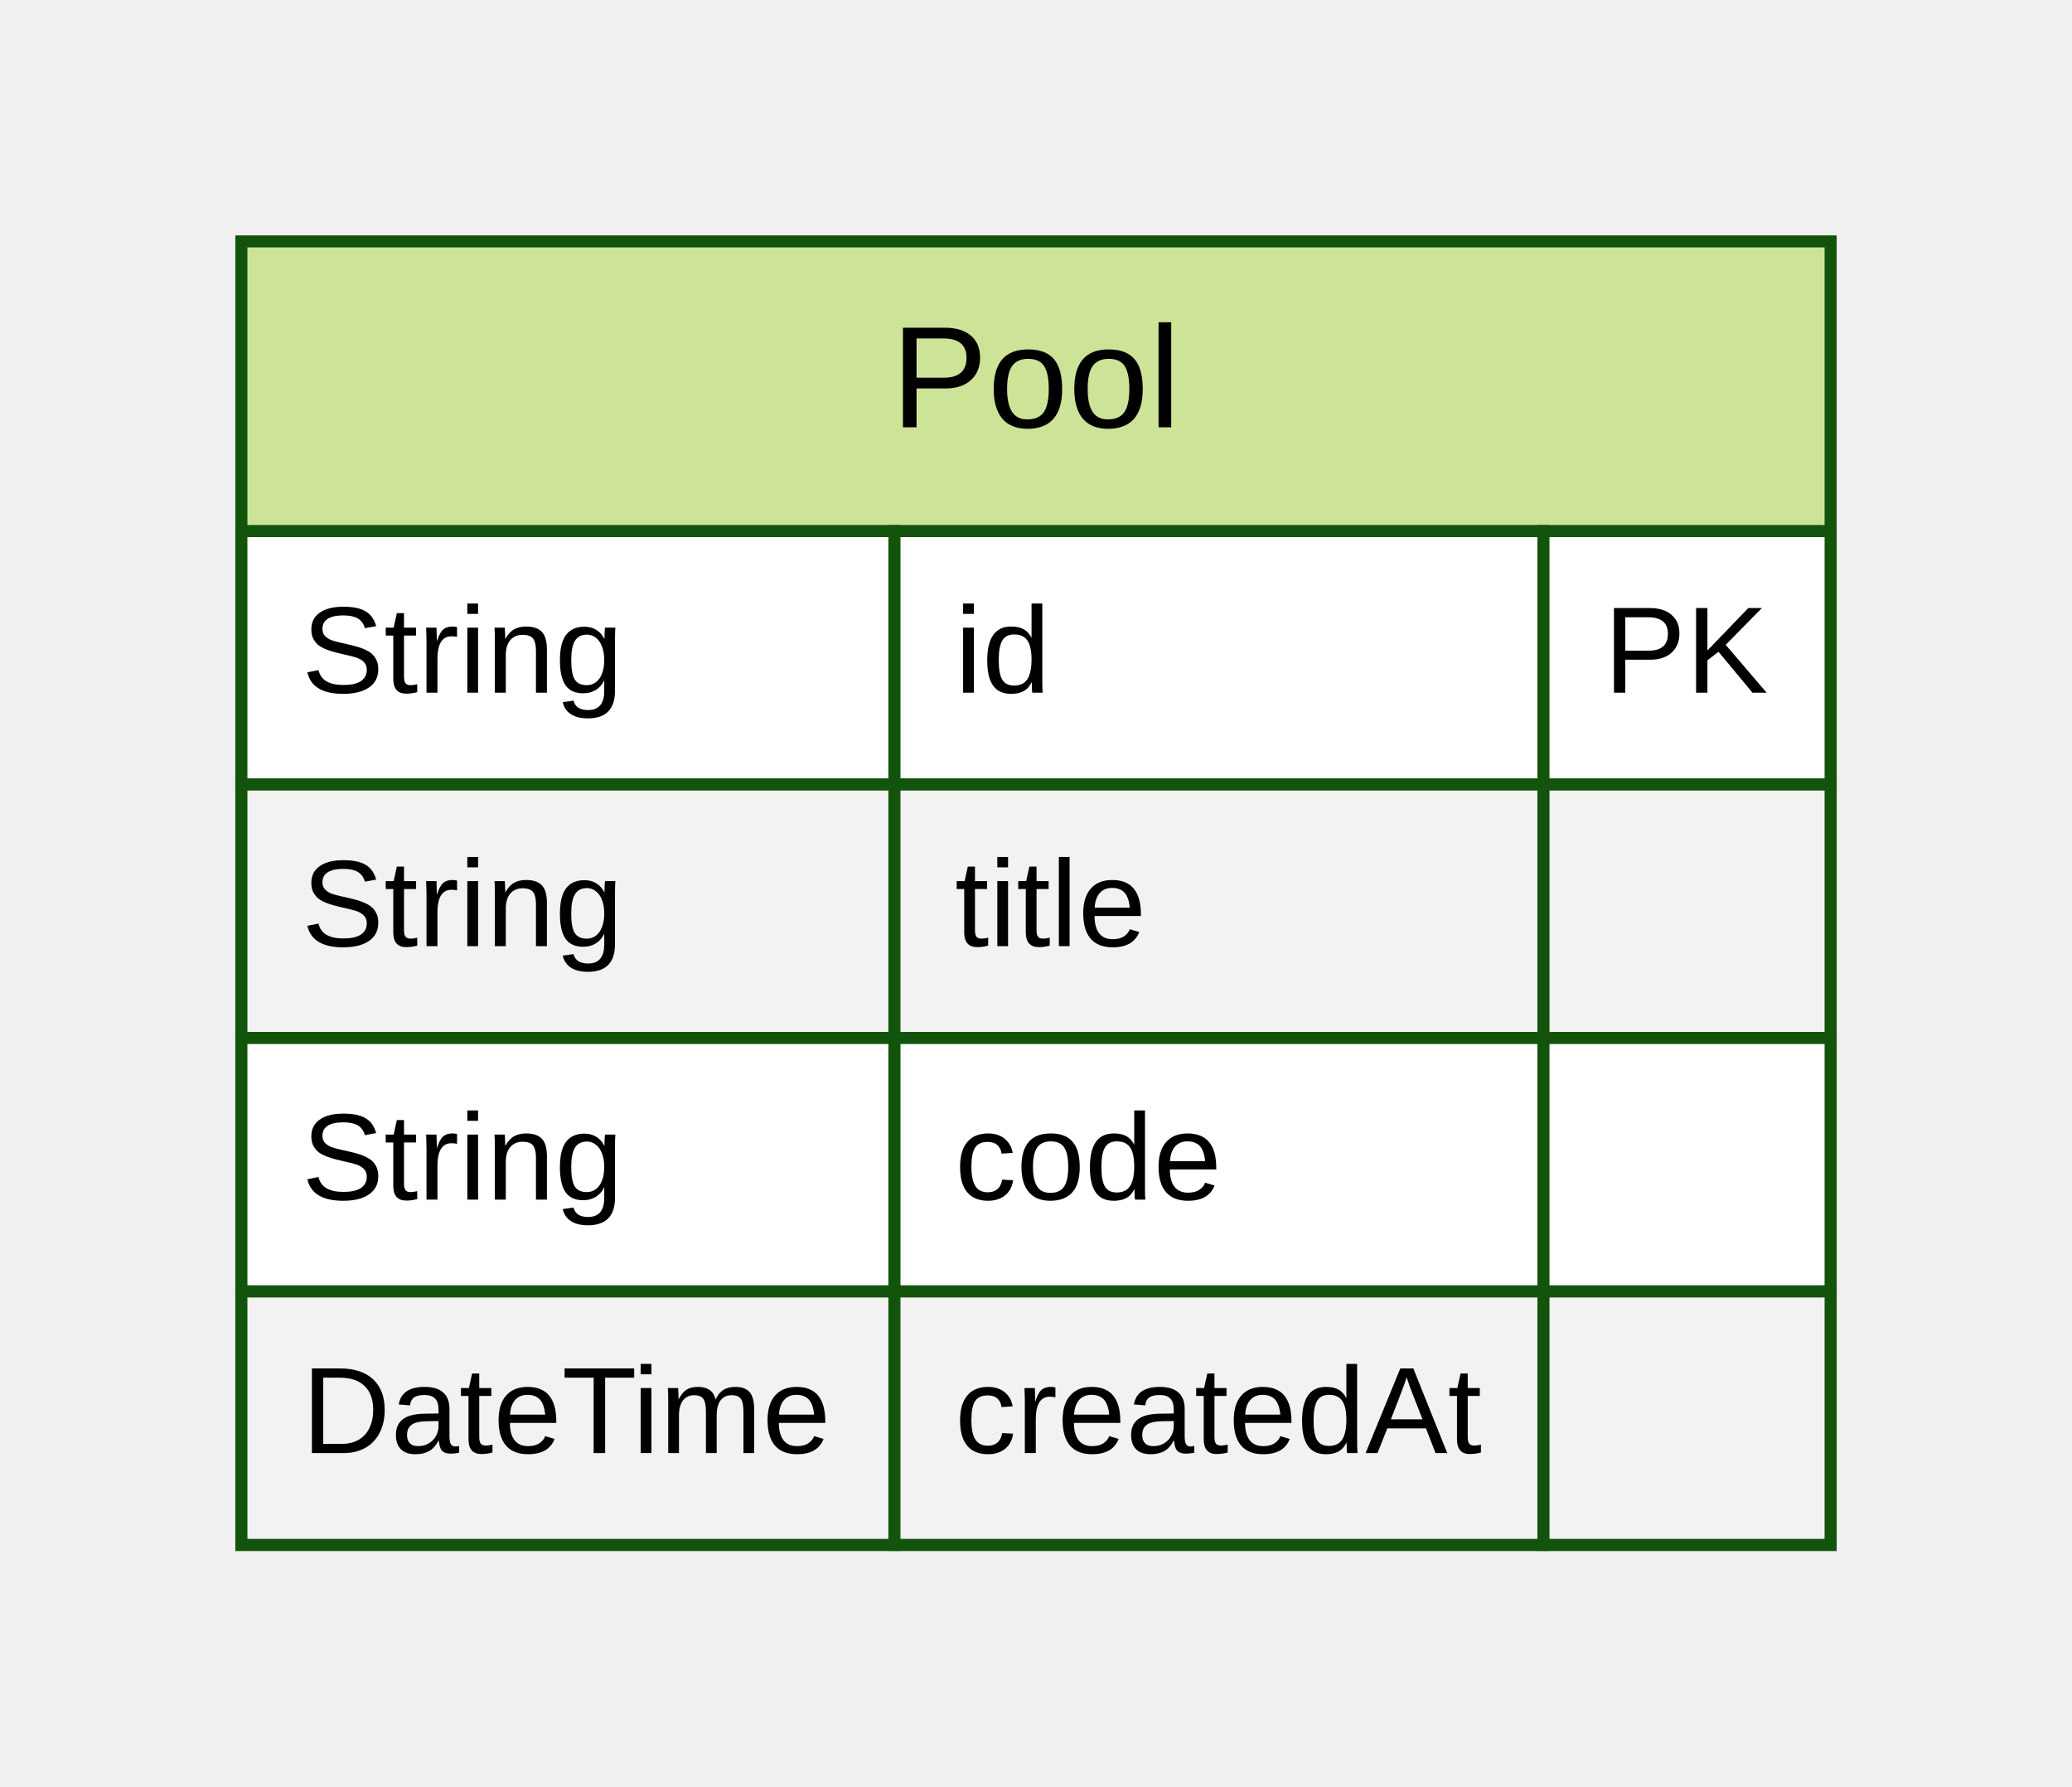
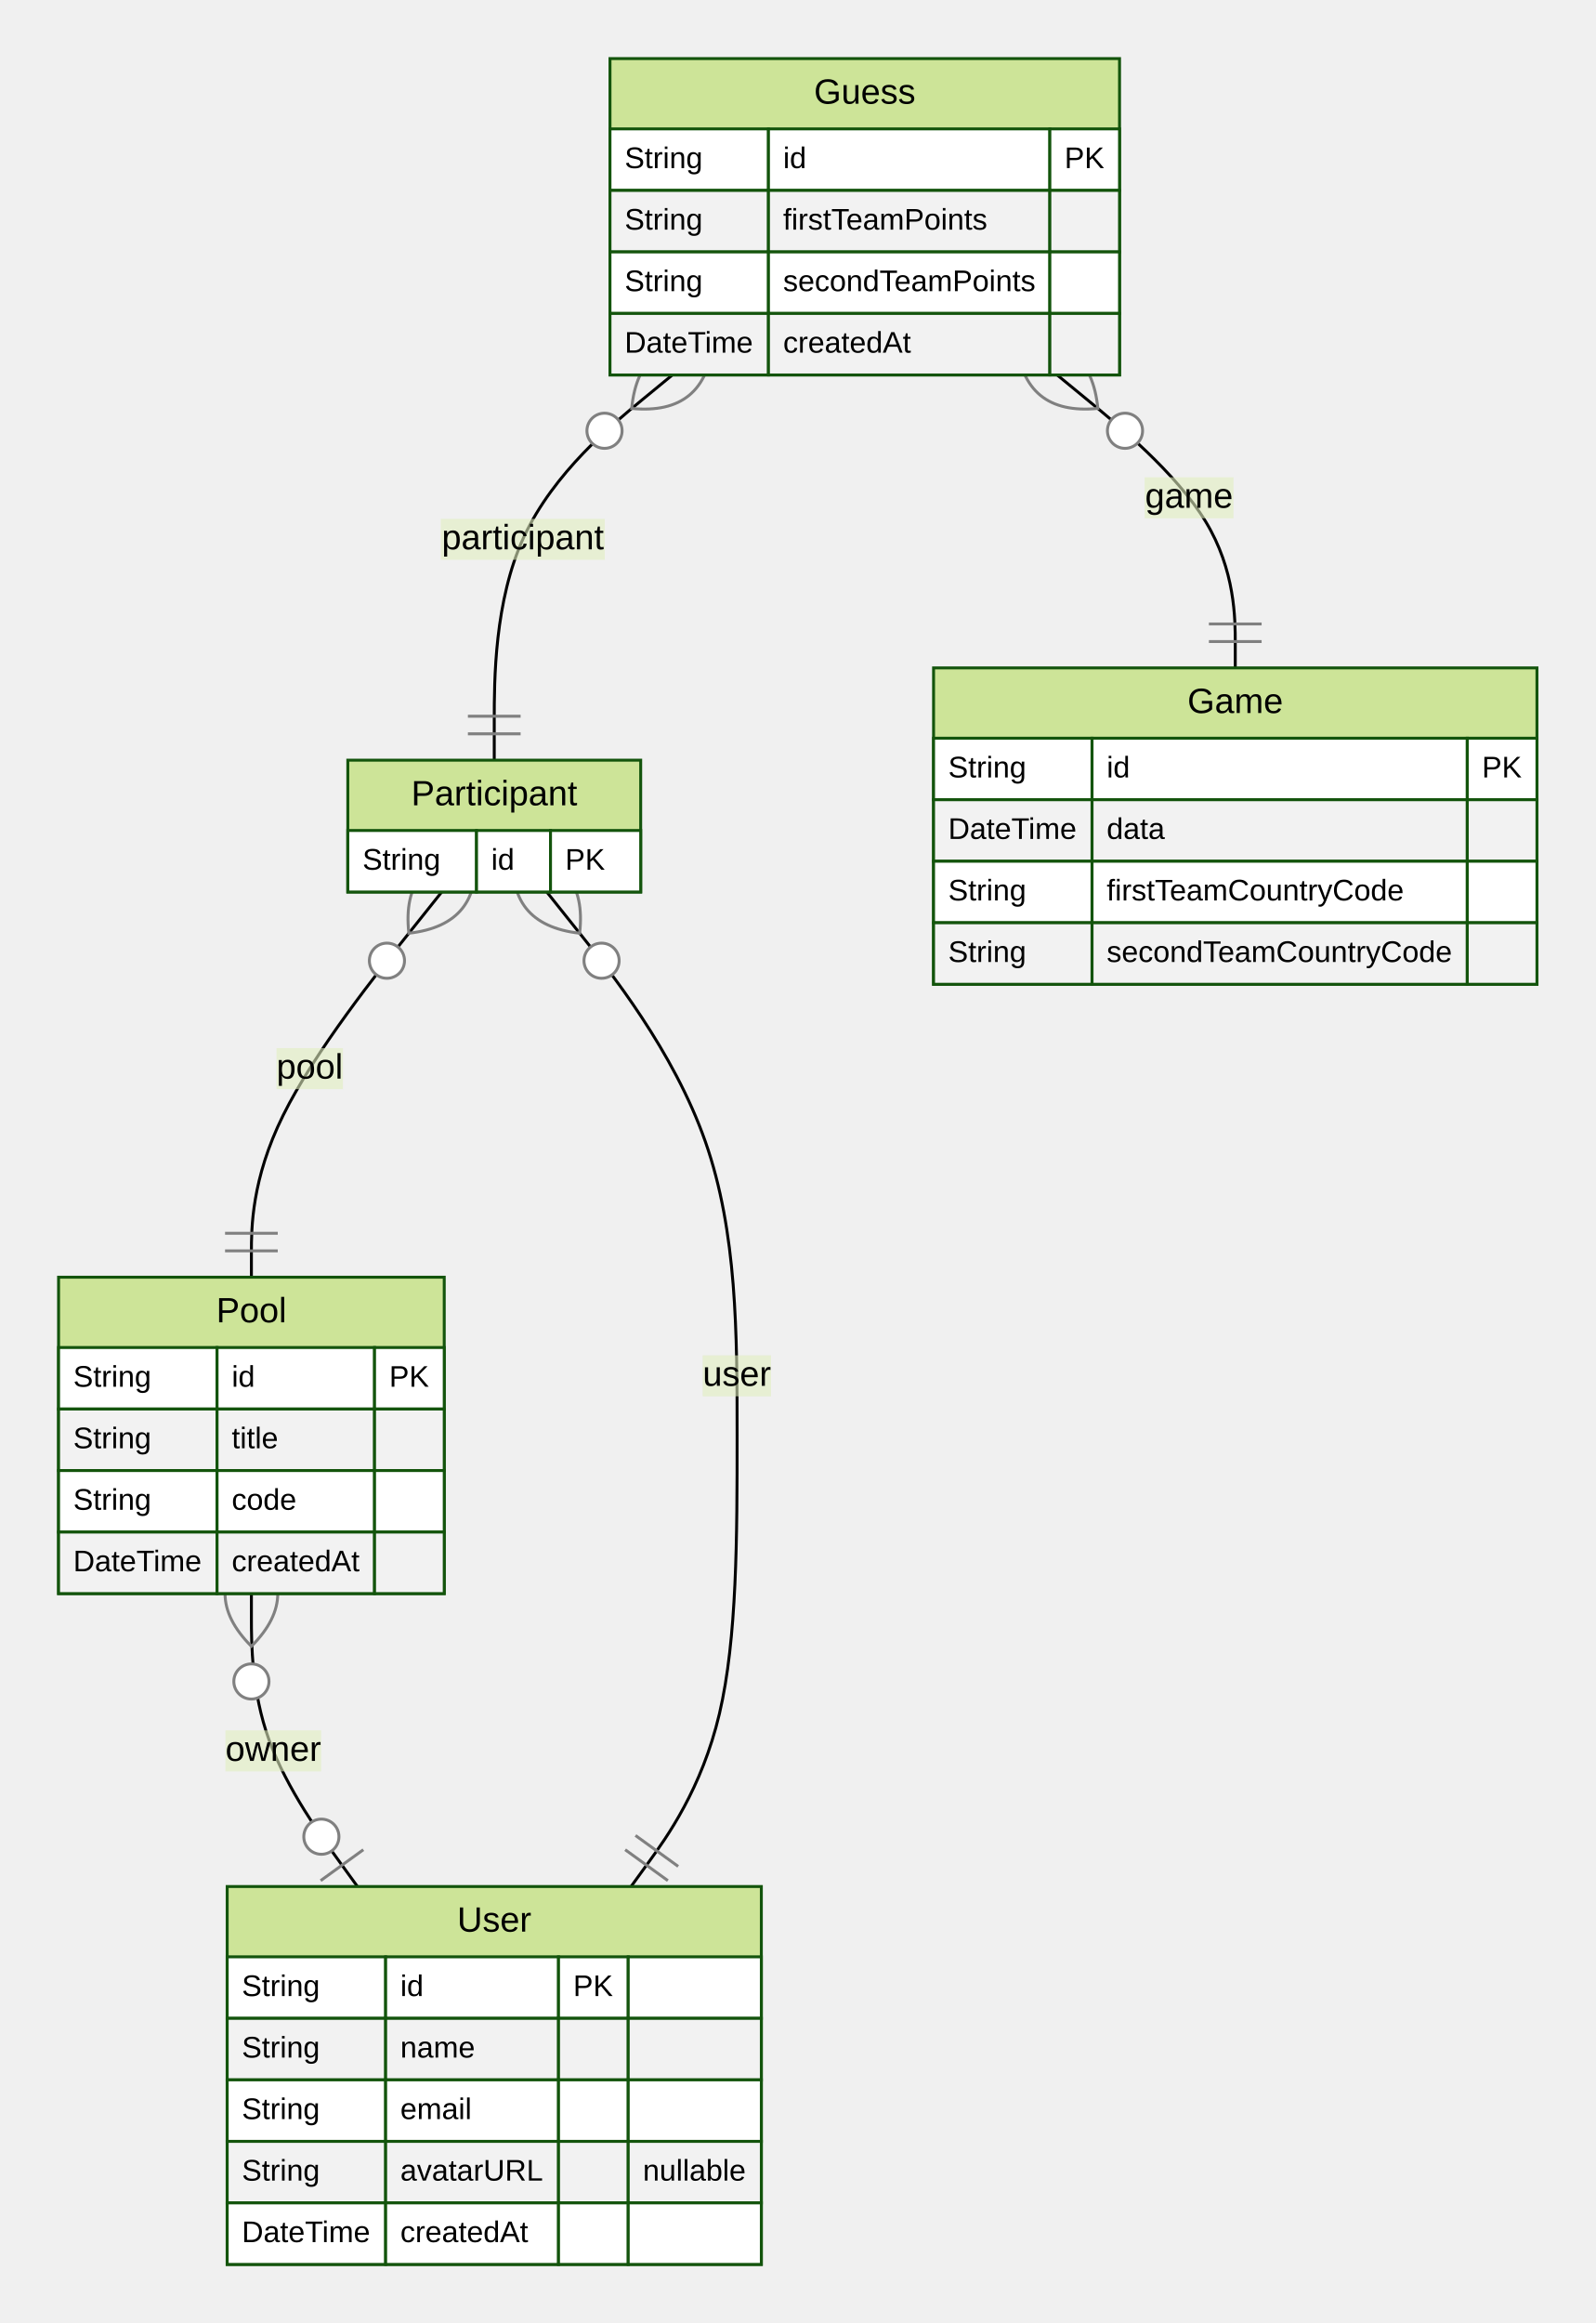
- <svg xmlns="http://www.w3.org/2000/svg" aria-labelledby="chart-title-mermaid-0 chart-desc-mermaid-0" role="img" viewBox="0 0 171.683 148" style="max-width: 171.683px; background-color: white;" width="100%" id="mermaid-0">
+ <svg xmlns="http://www.w3.org/2000/svg" aria-labelledby="chart-title-mermaid-0 chart-desc-mermaid-0" role="img" viewBox="0 0 544.791 793" style="max-width: 544.791px; background-color: white;" width="100%" id="mermaid-0">
  <style>#mermaid-0 {font-family:"trebuchet ms",verdana,arial,sans-serif;font-size:16px;fill:#000000;}#mermaid-0 .error-icon{fill:#552222;}#mermaid-0 .error-text{fill:#552222;stroke:#552222;}#mermaid-0 .edge-thickness-normal{stroke-width:2px;}#mermaid-0 .edge-thickness-thick{stroke-width:3.5px;}#mermaid-0 .edge-pattern-solid{stroke-dasharray:0;}#mermaid-0 .edge-pattern-dashed{stroke-dasharray:3;}#mermaid-0 .edge-pattern-dotted{stroke-dasharray:2;}#mermaid-0 .marker{fill:#000000;stroke:#000000;}#mermaid-0 .marker.cross{stroke:#000000;}#mermaid-0 svg{font-family:"trebuchet ms",verdana,arial,sans-serif;font-size:16px;}#mermaid-0 .entityBox{fill:#cde498;stroke:#13540c;}#mermaid-0 .attributeBoxOdd{fill:#ffffff;stroke:#13540c;}#mermaid-0 .attributeBoxEven{fill:#f2f2f2;stroke:#13540c;}#mermaid-0 .relationshipLabelBox{fill:hsl(78.158, 58.462%, 84.51%);opacity:0.7;background-color:hsl(78.158, 58.462%, 84.51%);}#mermaid-0 .relationshipLabelBox rect{opacity:0.5;}#mermaid-0 .relationshipLine{stroke:#000000;}#mermaid-0 :root{--mermaid-font-family:"trebuchet ms",verdana,arial,sans-serif;}</style>
  <g />
  <defs>
    <marker orient="auto" markerHeight="18" markerWidth="18" refY="9" refX="0" id="ONLY_ONE_START">
      <path d="M9,0 L9,18 M15,0 L15,18" fill="none" stroke="gray" />
    </marker>
  </defs>
  <defs>
    <marker orient="auto" markerHeight="18" markerWidth="18" refY="9" refX="18" id="ONLY_ONE_END">
      <path d="M3,0 L3,18 M9,0 L9,18" fill="none" stroke="gray" />
    </marker>
  </defs>
  <defs>
    <marker orient="auto" markerHeight="18" markerWidth="30" refY="9" refX="0" id="ZERO_OR_ONE_START">
      <circle r="6" cy="9" cx="21" fill="white" stroke="gray" />
      <path d="M9,0 L9,18" fill="none" stroke="gray" />
    </marker>
  </defs>
  <defs>
    <marker orient="auto" markerHeight="18" markerWidth="30" refY="9" refX="30" id="ZERO_OR_ONE_END">
      <circle r="6" cy="9" cx="9" fill="white" stroke="gray" />
      <path d="M21,0 L21,18" fill="none" stroke="gray" />
    </marker>
  </defs>
  <defs>
    <marker orient="auto" markerHeight="36" markerWidth="45" refY="18" refX="18" id="ONE_OR_MORE_START">
      <path d="M0,18 Q 18,0 36,18 Q 18,36 0,18 M42,9 L42,27" fill="none" stroke="gray" />
    </marker>
  </defs>
  <defs>
    <marker orient="auto" markerHeight="36" markerWidth="45" refY="18" refX="27" id="ONE_OR_MORE_END">
      <path d="M3,9 L3,27 M9,18 Q27,0 45,18 Q27,36 9,18" fill="none" stroke="gray" />
    </marker>
  </defs>
  <defs>
    <marker orient="auto" markerHeight="36" markerWidth="57" refY="18" refX="18" id="ZERO_OR_MORE_START">
      <circle r="6" cy="18" cx="48" fill="white" stroke="gray" />
      <path d="M0,18 Q18,0 36,18 Q18,36 0,18" fill="none" stroke="gray" />
    </marker>
  </defs>
  <defs>
    <marker orient="auto" markerHeight="36" markerWidth="57" refY="18" refX="39" id="ZERO_OR_MORE_END">
      <circle r="6" cy="18" cx="9" fill="white" stroke="gray" />
      <path d="M21,18 Q39,0 57,18 Q39,36 21,18" fill="none" stroke="gray" />
    </marker>
  </defs>
-   <g transform="translate(20,20 )" id="Pool">
+   <path marker-start="url(#ZERO_OR_MORE_START)" marker-end="url(#ZERO_OR_ONE_END)" fill="none" stroke="gray" d="M85.841,544L85.841,552.333C85.841,560.667,85.841,577.333,91.876,594C97.911,610.667,109.981,627.333,116.016,635.667L122.051,644" class="er relationshipLine" />
+   <path marker-start="url(#ZERO_OR_MORE_START)" marker-end="url(#ONLY_ONE_END)" fill="none" stroke="gray" d="M186.702,304.5L197.532,318.083C208.362,331.667,230.023,358.833,240.853,389.75C251.683,420.667,251.683,455.333,251.683,490C251.683,524.667,251.683,559.333,245.648,585C239.613,610.667,227.543,627.333,221.508,635.667L215.473,644" class="er relationshipLine" />
+   <path marker-start="url(#ZERO_OR_MORE_START)" marker-end="url(#ONLY_ONE_END)" fill="none" stroke="gray" d="M150.823,304.5L139.992,318.083C129.162,331.667,107.502,358.833,96.672,380.75C85.841,402.667,85.841,419.333,85.841,427.667L85.841,436" class="er relationshipLine" />
+   <path marker-start="url(#ZERO_OR_MORE_START)" marker-end="url(#ONLY_ONE_END)" fill="none" stroke="gray" d="M229.583,128L219.446,136.333C209.309,144.667,189.036,161.333,178.899,183.25C168.762,205.167,168.762,232.333,168.762,245.917L168.762,259.5" class="er relationshipLine" />
+   <path marker-start="url(#ZERO_OR_MORE_START)" marker-end="url(#ONLY_ONE_END)" fill="none" stroke="gray" d="M360.956,128L371.093,136.333C381.23,144.667,401.503,161.333,411.64,178C421.777,194.667,421.777,211.333,421.777,219.667L421.777,228" class="er relationshipLine" />
+   <g transform="translate(20,436 )" id="Pool">
    <rect height="108" width="131.683" y="0" x="0" stroke="gray" fill-opacity="100%" fill="honeydew" class="er entityBox" />
    <text transform="translate(65.84149,12)" style="font-family: &quot;trebuchet ms&quot;, verdana, arial, sans-serif;; font-size: 12px" text-anchor="middle" dominant-baseline="middle" y="0" x="0" id="entity-Pool" class="er entityLabel">Pool</text>
    <rect height="21" width="54.113" y="24" x="0" stroke="gray" fill-opacity="100%" fill="honeydew" class="er attributeBoxOdd" />
    <text transform="translate(5,34.5)" style="font-family: &quot;trebuchet ms&quot;, verdana, arial, sans-serif;; font-size: 10.2px" text-anchor="left" dominant-baseline="middle" y="0" x="0" id="entity-Pool-attr-1-type" class="er entityLabel">String</text>
    <rect height="21" width="53.775" y="24" x="54.113" stroke="gray" fill-opacity="100%" fill="honeydew" class="er attributeBoxOdd" />
    <text transform="translate(59.11313,34.5)" style="font-family: &quot;trebuchet ms&quot;, verdana, arial, sans-serif;; font-size: 10.2px" text-anchor="left" dominant-baseline="middle" y="0" x="0" id="entity-Pool-attr-1-name" class="er entityLabel">id</text>
    <rect height="21" width="23.795" y="24" x="107.888" stroke="gray" fill-opacity="100%" fill="honeydew" class="er attributeBoxOdd" />
    <text transform="translate(112.888,34.5)" style="font-family: &quot;trebuchet ms&quot;, verdana, arial, sans-serif;; font-size: 10.2px" text-anchor="left" dominant-baseline="middle" y="0" x="0" id="entity-Pool-attr-1-key" class="er entityLabel">PK</text>
    <rect height="21" width="54.113" y="45" x="0" stroke="gray" fill-opacity="100%" fill="honeydew" class="er attributeBoxEven" />
    <text transform="translate(5,55.5)" style="font-family: &quot;trebuchet ms&quot;, verdana, arial, sans-serif;; font-size: 10.2px" text-anchor="left" dominant-baseline="middle" y="0" x="0" id="entity-Pool-attr-2-type" class="er entityLabel">String</text>
    <rect height="21" width="53.775" y="45" x="54.113" stroke="gray" fill-opacity="100%" fill="honeydew" class="er attributeBoxEven" />
    <text transform="translate(59.11313,55.5)" style="font-family: &quot;trebuchet ms&quot;, verdana, arial, sans-serif;; font-size: 10.2px" text-anchor="left" dominant-baseline="middle" y="0" x="0" id="entity-Pool-attr-2-name" class="er entityLabel">title</text>
    <rect height="21" width="23.795" y="45" x="107.888" stroke="gray" fill-opacity="100%" fill="honeydew" class="er attributeBoxEven" />
    <text transform="translate(112.888,55.5)" style="font-family: &quot;trebuchet ms&quot;, verdana, arial, sans-serif;; font-size: 10.2px" text-anchor="left" dominant-baseline="middle" y="0" x="0" id="entity-Pool-attr-2-key" class="er entityLabel" />
    <rect height="21" width="54.113" y="66" x="0" stroke="gray" fill-opacity="100%" fill="honeydew" class="er attributeBoxOdd" />
    <text transform="translate(5,76.5)" style="font-family: &quot;trebuchet ms&quot;, verdana, arial, sans-serif;; font-size: 10.2px" text-anchor="left" dominant-baseline="middle" y="0" x="0" id="entity-Pool-attr-3-type" class="er entityLabel">String</text>
    <rect height="21" width="53.775" y="66" x="54.113" stroke="gray" fill-opacity="100%" fill="honeydew" class="er attributeBoxOdd" />
    <text transform="translate(59.11313,76.5)" style="font-family: &quot;trebuchet ms&quot;, verdana, arial, sans-serif;; font-size: 10.2px" text-anchor="left" dominant-baseline="middle" y="0" x="0" id="entity-Pool-attr-3-name" class="er entityLabel">code</text>
    <rect height="21" width="23.795" y="66" x="107.888" stroke="gray" fill-opacity="100%" fill="honeydew" class="er attributeBoxOdd" />
    <text transform="translate(112.888,76.5)" style="font-family: &quot;trebuchet ms&quot;, verdana, arial, sans-serif;; font-size: 10.2px" text-anchor="left" dominant-baseline="middle" y="0" x="0" id="entity-Pool-attr-3-key" class="er entityLabel" />
    <rect height="21" width="54.113" y="87" x="0" stroke="gray" fill-opacity="100%" fill="honeydew" class="er attributeBoxEven" />
    <text transform="translate(5,97.5)" style="font-family: &quot;trebuchet ms&quot;, verdana, arial, sans-serif;; font-size: 10.2px" text-anchor="left" dominant-baseline="middle" y="0" x="0" id="entity-Pool-attr-4-type" class="er entityLabel">DateTime</text>
    <rect height="21" width="53.775" y="87" x="54.113" stroke="gray" fill-opacity="100%" fill="honeydew" class="er attributeBoxEven" />
    <text transform="translate(59.11313,97.5)" style="font-family: &quot;trebuchet ms&quot;, verdana, arial, sans-serif;; font-size: 10.2px" text-anchor="left" dominant-baseline="middle" y="0" x="0" id="entity-Pool-attr-4-name" class="er entityLabel">createdAt</text>
    <rect height="21" width="23.795" y="87" x="107.888" stroke="gray" fill-opacity="100%" fill="honeydew" class="er attributeBoxEven" />
    <text transform="translate(112.888,97.5)" style="font-family: &quot;trebuchet ms&quot;, verdana, arial, sans-serif;; font-size: 10.2px" text-anchor="left" dominant-baseline="middle" y="0" x="0" id="entity-Pool-attr-4-key" class="er entityLabel" />
  </g>
+   <g transform="translate(118.7622,259.5 )" id="Participant">
+     <rect height="45" width="100" y="0" x="0" stroke="gray" fill-opacity="100%" fill="honeydew" class="er entityBox" />
+     <text transform="translate(50,12)" style="font-family: &quot;trebuchet ms&quot;, verdana, arial, sans-serif;; font-size: 12px" text-anchor="middle" dominant-baseline="middle" y="0" x="0" id="entity-Participant" class="er entityLabel">Participant</text>
+     <rect height="21" width="43.945" y="24" x="0" stroke="gray" fill-opacity="100%" fill="honeydew" class="er attributeBoxOdd" />
+     <text transform="translate(5,34.5)" style="font-family: &quot;trebuchet ms&quot;, verdana, arial, sans-serif;; font-size: 10.2px" text-anchor="left" dominant-baseline="middle" y="0" x="0" id="entity-Participant-attr-1-type" class="er entityLabel">String</text>
+     <rect height="21" width="25.262" y="24" x="43.945" stroke="gray" fill-opacity="100%" fill="honeydew" class="er attributeBoxOdd" />
+     <text transform="translate(48.94526,34.5)" style="font-family: &quot;trebuchet ms&quot;, verdana, arial, sans-serif;; font-size: 10.2px" text-anchor="left" dominant-baseline="middle" y="0" x="0" id="entity-Participant-attr-1-name" class="er entityLabel">id</text>
+     <rect height="21" width="30.793" y="24" x="69.207" stroke="gray" fill-opacity="100%" fill="honeydew" class="er attributeBoxOdd" />
+     <text transform="translate(74.20681,34.5)" style="font-family: &quot;trebuchet ms&quot;, verdana, arial, sans-serif;; font-size: 10.2px" text-anchor="left" dominant-baseline="middle" y="0" x="0" id="entity-Participant-attr-1-key" class="er entityLabel">PK</text>
+   </g>
+   <g transform="translate(77.56744,644 )" id="User">
+     <rect height="129" width="182.39" y="0" x="0" stroke="gray" fill-opacity="100%" fill="honeydew" class="er entityBox" />
+     <text transform="translate(91.19479,12)" style="font-family: &quot;trebuchet ms&quot;, verdana, arial, sans-serif;; font-size: 12px" text-anchor="middle" dominant-baseline="middle" y="0" x="0" id="entity-User" class="er entityLabel">User</text>
+     <rect height="21" width="54.113" y="24" x="0" stroke="gray" fill-opacity="100%" fill="honeydew" class="er attributeBoxOdd" />
+     <text transform="translate(5,34.5)" style="font-family: &quot;trebuchet ms&quot;, verdana, arial, sans-serif;; font-size: 10.2px" text-anchor="left" dominant-baseline="middle" y="0" x="0" id="entity-User-attr-1-type" class="er entityLabel">String</text>
+     <rect height="21" width="59.028" y="24" x="54.113" stroke="gray" fill-opacity="100%" fill="honeydew" class="er attributeBoxOdd" />
+     <text transform="translate(59.11313,34.5)" style="font-family: &quot;trebuchet ms&quot;, verdana, arial, sans-serif;; font-size: 10.2px" text-anchor="left" dominant-baseline="middle" y="0" x="0" id="entity-User-attr-1-name" class="er entityLabel">id</text>
+     <rect height="21" width="23.795" y="24" x="113.141" stroke="gray" fill-opacity="100%" fill="honeydew" class="er attributeBoxOdd" />
+     <text transform="translate(118.1414,34.5)" style="font-family: &quot;trebuchet ms&quot;, verdana, arial, sans-serif;; font-size: 10.2px" text-anchor="left" dominant-baseline="middle" y="0" x="0" id="entity-User-attr-1-key" class="er entityLabel">PK</text>
+     <rect height="21" width="45.453" y="24" x="136.936" stroke="gray" fill-opacity="100%" fill="honeydew" class="er attributeBoxOdd" />
+     <text transform="translate(141.9364,34.5)" style="font-family: &quot;trebuchet ms&quot;, verdana, arial, sans-serif;; font-size: 10.2px" text-anchor="left" dominant-baseline="middle" y="0" x="0" id="entity-User-attr-1-comment" class="er entityLabel" />
+     <rect height="21" width="54.113" y="45" x="0" stroke="gray" fill-opacity="100%" fill="honeydew" class="er attributeBoxEven" />
+     <text transform="translate(5,55.5)" style="font-family: &quot;trebuchet ms&quot;, verdana, arial, sans-serif;; font-size: 10.2px" text-anchor="left" dominant-baseline="middle" y="0" x="0" id="entity-User-attr-2-type" class="er entityLabel">String</text>
+     <rect height="21" width="59.028" y="45" x="54.113" stroke="gray" fill-opacity="100%" fill="honeydew" class="er attributeBoxEven" />
+     <text transform="translate(59.11313,55.5)" style="font-family: &quot;trebuchet ms&quot;, verdana, arial, sans-serif;; font-size: 10.2px" text-anchor="left" dominant-baseline="middle" y="0" x="0" id="entity-User-attr-2-name" class="er entityLabel">name</text>
+     <rect height="21" width="23.795" y="45" x="113.141" stroke="gray" fill-opacity="100%" fill="honeydew" class="er attributeBoxEven" />
+     <text transform="translate(118.1414,55.5)" style="font-family: &quot;trebuchet ms&quot;, verdana, arial, sans-serif;; font-size: 10.2px" text-anchor="left" dominant-baseline="middle" y="0" x="0" id="entity-User-attr-2-key" class="er entityLabel" />
+     <rect height="21" width="45.453" y="45" x="136.936" stroke="gray" fill-opacity="100%" fill="honeydew" class="er attributeBoxEven" />
+     <text transform="translate(141.9364,55.5)" style="font-family: &quot;trebuchet ms&quot;, verdana, arial, sans-serif;; font-size: 10.2px" text-anchor="left" dominant-baseline="middle" y="0" x="0" id="entity-User-attr-2-comment" class="er entityLabel" />
+     <rect height="21" width="54.113" y="66" x="0" stroke="gray" fill-opacity="100%" fill="honeydew" class="er attributeBoxOdd" />
+     <text transform="translate(5,76.5)" style="font-family: &quot;trebuchet ms&quot;, verdana, arial, sans-serif;; font-size: 10.2px" text-anchor="left" dominant-baseline="middle" y="0" x="0" id="entity-User-attr-3-type" class="er entityLabel">String</text>
+     <rect height="21" width="59.028" y="66" x="54.113" stroke="gray" fill-opacity="100%" fill="honeydew" class="er attributeBoxOdd" />
+     <text transform="translate(59.11313,76.5)" style="font-family: &quot;trebuchet ms&quot;, verdana, arial, sans-serif;; font-size: 10.2px" text-anchor="left" dominant-baseline="middle" y="0" x="0" id="entity-User-attr-3-name" class="er entityLabel">email</text>
+     <rect height="21" width="23.795" y="66" x="113.141" stroke="gray" fill-opacity="100%" fill="honeydew" class="er attributeBoxOdd" />
+     <text transform="translate(118.1414,76.5)" style="font-family: &quot;trebuchet ms&quot;, verdana, arial, sans-serif;; font-size: 10.2px" text-anchor="left" dominant-baseline="middle" y="0" x="0" id="entity-User-attr-3-key" class="er entityLabel" />
+     <rect height="21" width="45.453" y="66" x="136.936" stroke="gray" fill-opacity="100%" fill="honeydew" class="er attributeBoxOdd" />
+     <text transform="translate(141.9364,76.5)" style="font-family: &quot;trebuchet ms&quot;, verdana, arial, sans-serif;; font-size: 10.2px" text-anchor="left" dominant-baseline="middle" y="0" x="0" id="entity-User-attr-3-comment" class="er entityLabel" />
+     <rect height="21" width="54.113" y="87" x="0" stroke="gray" fill-opacity="100%" fill="honeydew" class="er attributeBoxEven" />
+     <text transform="translate(5,97.5)" style="font-family: &quot;trebuchet ms&quot;, verdana, arial, sans-serif;; font-size: 10.2px" text-anchor="left" dominant-baseline="middle" y="0" x="0" id="entity-User-attr-4-type" class="er entityLabel">String</text>
+     <rect height="21" width="59.028" y="87" x="54.113" stroke="gray" fill-opacity="100%" fill="honeydew" class="er attributeBoxEven" />
+     <text transform="translate(59.11313,97.5)" style="font-family: &quot;trebuchet ms&quot;, verdana, arial, sans-serif;; font-size: 10.2px" text-anchor="left" dominant-baseline="middle" y="0" x="0" id="entity-User-attr-4-name" class="er entityLabel">avatarURL</text>
+     <rect height="21" width="23.795" y="87" x="113.141" stroke="gray" fill-opacity="100%" fill="honeydew" class="er attributeBoxEven" />
+     <text transform="translate(118.1414,97.5)" style="font-family: &quot;trebuchet ms&quot;, verdana, arial, sans-serif;; font-size: 10.2px" text-anchor="left" dominant-baseline="middle" y="0" x="0" id="entity-User-attr-4-key" class="er entityLabel" />
+     <rect height="21" width="45.453" y="87" x="136.936" stroke="gray" fill-opacity="100%" fill="honeydew" class="er attributeBoxEven" />
+     <text transform="translate(141.9364,97.5)" style="font-family: &quot;trebuchet ms&quot;, verdana, arial, sans-serif;; font-size: 10.2px" text-anchor="left" dominant-baseline="middle" y="0" x="0" id="entity-User-attr-4-comment" class="er entityLabel">nullable</text>
+     <rect height="21" width="54.113" y="108" x="0" stroke="gray" fill-opacity="100%" fill="honeydew" class="er attributeBoxOdd" />
+     <text transform="translate(5,118.5)" style="font-family: &quot;trebuchet ms&quot;, verdana, arial, sans-serif;; font-size: 10.2px" text-anchor="left" dominant-baseline="middle" y="0" x="0" id="entity-User-attr-5-type" class="er entityLabel">DateTime</text>
+     <rect height="21" width="59.028" y="108" x="54.113" stroke="gray" fill-opacity="100%" fill="honeydew" class="er attributeBoxOdd" />
+     <text transform="translate(59.11313,118.5)" style="font-family: &quot;trebuchet ms&quot;, verdana, arial, sans-serif;; font-size: 10.2px" text-anchor="left" dominant-baseline="middle" y="0" x="0" id="entity-User-attr-5-name" class="er entityLabel">createdAt</text>
+     <rect height="21" width="23.795" y="108" x="113.141" stroke="gray" fill-opacity="100%" fill="honeydew" class="er attributeBoxOdd" />
+     <text transform="translate(118.1414,118.5)" style="font-family: &quot;trebuchet ms&quot;, verdana, arial, sans-serif;; font-size: 10.2px" text-anchor="left" dominant-baseline="middle" y="0" x="0" id="entity-User-attr-5-key" class="er entityLabel" />
+     <rect height="21" width="45.453" y="108" x="136.936" stroke="gray" fill-opacity="100%" fill="honeydew" class="er attributeBoxOdd" />
+     <text transform="translate(141.9364,118.5)" style="font-family: &quot;trebuchet ms&quot;, verdana, arial, sans-serif;; font-size: 10.2px" text-anchor="left" dominant-baseline="middle" y="0" x="0" id="entity-User-attr-5-comment" class="er entityLabel" />
+   </g>
+   <g transform="translate(318.7622,228 )" id="Game">
+     <rect height="108" width="206.029" y="0" x="0" stroke="gray" fill-opacity="100%" fill="honeydew" class="er entityBox" />
+     <text transform="translate(103.0145,12)" style="font-family: &quot;trebuchet ms&quot;, verdana, arial, sans-serif;; font-size: 12px" text-anchor="middle" dominant-baseline="middle" y="0" x="0" id="entity-Game" class="er entityLabel">Game</text>
+     <rect height="21" width="54.113" y="24" x="0" stroke="gray" fill-opacity="100%" fill="honeydew" class="er attributeBoxOdd" />
+     <text transform="translate(5,34.5)" style="font-family: &quot;trebuchet ms&quot;, verdana, arial, sans-serif;; font-size: 10.2px" text-anchor="left" dominant-baseline="middle" y="0" x="0" id="entity-Game-attr-1-type" class="er entityLabel">String</text>
+     <rect height="21" width="128.121" y="24" x="54.113" stroke="gray" fill-opacity="100%" fill="honeydew" class="er attributeBoxOdd" />
+     <text transform="translate(59.11313,34.5)" style="font-family: &quot;trebuchet ms&quot;, verdana, arial, sans-serif;; font-size: 10.2px" text-anchor="left" dominant-baseline="middle" y="0" x="0" id="entity-Game-attr-1-name" class="er entityLabel">id</text>
+     <rect height="21" width="23.795" y="24" x="182.234" stroke="gray" fill-opacity="100%" fill="honeydew" class="er attributeBoxOdd" />
+     <text transform="translate(187.2339,34.5)" style="font-family: &quot;trebuchet ms&quot;, verdana, arial, sans-serif;; font-size: 10.2px" text-anchor="left" dominant-baseline="middle" y="0" x="0" id="entity-Game-attr-1-key" class="er entityLabel">PK</text>
+     <rect height="21" width="54.113" y="45" x="0" stroke="gray" fill-opacity="100%" fill="honeydew" class="er attributeBoxEven" />
+     <text transform="translate(5,55.5)" style="font-family: &quot;trebuchet ms&quot;, verdana, arial, sans-serif;; font-size: 10.2px" text-anchor="left" dominant-baseline="middle" y="0" x="0" id="entity-Game-attr-2-type" class="er entityLabel">DateTime</text>
+     <rect height="21" width="128.121" y="45" x="54.113" stroke="gray" fill-opacity="100%" fill="honeydew" class="er attributeBoxEven" />
+     <text transform="translate(59.11313,55.5)" style="font-family: &quot;trebuchet ms&quot;, verdana, arial, sans-serif;; font-size: 10.2px" text-anchor="left" dominant-baseline="middle" y="0" x="0" id="entity-Game-attr-2-name" class="er entityLabel">data</text>
+     <rect height="21" width="23.795" y="45" x="182.234" stroke="gray" fill-opacity="100%" fill="honeydew" class="er attributeBoxEven" />
+     <text transform="translate(187.2339,55.5)" style="font-family: &quot;trebuchet ms&quot;, verdana, arial, sans-serif;; font-size: 10.2px" text-anchor="left" dominant-baseline="middle" y="0" x="0" id="entity-Game-attr-2-key" class="er entityLabel" />
+     <rect height="21" width="54.113" y="66" x="0" stroke="gray" fill-opacity="100%" fill="honeydew" class="er attributeBoxOdd" />
+     <text transform="translate(5,76.5)" style="font-family: &quot;trebuchet ms&quot;, verdana, arial, sans-serif;; font-size: 10.2px" text-anchor="left" dominant-baseline="middle" y="0" x="0" id="entity-Game-attr-3-type" class="er entityLabel">String</text>
+     <rect height="21" width="128.121" y="66" x="54.113" stroke="gray" fill-opacity="100%" fill="honeydew" class="er attributeBoxOdd" />
+     <text transform="translate(59.11313,76.5)" style="font-family: &quot;trebuchet ms&quot;, verdana, arial, sans-serif;; font-size: 10.2px" text-anchor="left" dominant-baseline="middle" y="0" x="0" id="entity-Game-attr-3-name" class="er entityLabel">firstTeamCountryCode</text>
+     <rect height="21" width="23.795" y="66" x="182.234" stroke="gray" fill-opacity="100%" fill="honeydew" class="er attributeBoxOdd" />
+     <text transform="translate(187.2339,76.5)" style="font-family: &quot;trebuchet ms&quot;, verdana, arial, sans-serif;; font-size: 10.2px" text-anchor="left" dominant-baseline="middle" y="0" x="0" id="entity-Game-attr-3-key" class="er entityLabel" />
+     <rect height="21" width="54.113" y="87" x="0" stroke="gray" fill-opacity="100%" fill="honeydew" class="er attributeBoxEven" />
+     <text transform="translate(5,97.5)" style="font-family: &quot;trebuchet ms&quot;, verdana, arial, sans-serif;; font-size: 10.2px" text-anchor="left" dominant-baseline="middle" y="0" x="0" id="entity-Game-attr-4-type" class="er entityLabel">String</text>
+     <rect height="21" width="128.121" y="87" x="54.113" stroke="gray" fill-opacity="100%" fill="honeydew" class="er attributeBoxEven" />
+     <text transform="translate(59.11313,97.5)" style="font-family: &quot;trebuchet ms&quot;, verdana, arial, sans-serif;; font-size: 10.2px" text-anchor="left" dominant-baseline="middle" y="0" x="0" id="entity-Game-attr-4-name" class="er entityLabel">secondTeamCountryCode</text>
+     <rect height="21" width="23.795" y="87" x="182.234" stroke="gray" fill-opacity="100%" fill="honeydew" class="er attributeBoxEven" />
+     <text transform="translate(187.2339,97.5)" style="font-family: &quot;trebuchet ms&quot;, verdana, arial, sans-serif;; font-size: 10.2px" text-anchor="left" dominant-baseline="middle" y="0" x="0" id="entity-Game-attr-4-key" class="er entityLabel" />
+   </g>
+   <g transform="translate(208.2763,20 )" id="Guess">
+     <rect height="108" width="173.986" y="0" x="0" stroke="gray" fill-opacity="100%" fill="honeydew" class="er entityBox" />
+     <text transform="translate(86.99312,12)" style="font-family: &quot;trebuchet ms&quot;, verdana, arial, sans-serif;; font-size: 12px" text-anchor="middle" dominant-baseline="middle" y="0" x="0" id="entity-Guess" class="er entityLabel">Guess</text>
+     <rect height="21" width="54.113" y="24" x="0" stroke="gray" fill-opacity="100%" fill="honeydew" class="er attributeBoxOdd" />
+     <text transform="translate(5,34.5)" style="font-family: &quot;trebuchet ms&quot;, verdana, arial, sans-serif;; font-size: 10.2px" text-anchor="left" dominant-baseline="middle" y="0" x="0" id="entity-Guess-attr-1-type" class="er entityLabel">String</text>
+     <rect height="21" width="96.078" y="24" x="54.113" stroke="gray" fill-opacity="100%" fill="honeydew" class="er attributeBoxOdd" />
+     <text transform="translate(59.11313,34.5)" style="font-family: &quot;trebuchet ms&quot;, verdana, arial, sans-serif;; font-size: 10.2px" text-anchor="left" dominant-baseline="middle" y="0" x="0" id="entity-Guess-attr-1-name" class="er entityLabel">id</text>
+     <rect height="21" width="23.795" y="24" x="150.191" stroke="gray" fill-opacity="100%" fill="honeydew" class="er attributeBoxOdd" />
+     <text transform="translate(155.1913,34.5)" style="font-family: &quot;trebuchet ms&quot;, verdana, arial, sans-serif;; font-size: 10.2px" text-anchor="left" dominant-baseline="middle" y="0" x="0" id="entity-Guess-attr-1-key" class="er entityLabel">PK</text>
+     <rect height="21" width="54.113" y="45" x="0" stroke="gray" fill-opacity="100%" fill="honeydew" class="er attributeBoxEven" />
+     <text transform="translate(5,55.5)" style="font-family: &quot;trebuchet ms&quot;, verdana, arial, sans-serif;; font-size: 10.2px" text-anchor="left" dominant-baseline="middle" y="0" x="0" id="entity-Guess-attr-2-type" class="er entityLabel">String</text>
+     <rect height="21" width="96.078" y="45" x="54.113" stroke="gray" fill-opacity="100%" fill="honeydew" class="er attributeBoxEven" />
+     <text transform="translate(59.11313,55.5)" style="font-family: &quot;trebuchet ms&quot;, verdana, arial, sans-serif;; font-size: 10.2px" text-anchor="left" dominant-baseline="middle" y="0" x="0" id="entity-Guess-attr-2-name" class="er entityLabel">firstTeamPoints</text>
+     <rect height="21" width="23.795" y="45" x="150.191" stroke="gray" fill-opacity="100%" fill="honeydew" class="er attributeBoxEven" />
+     <text transform="translate(155.1913,55.5)" style="font-family: &quot;trebuchet ms&quot;, verdana, arial, sans-serif;; font-size: 10.2px" text-anchor="left" dominant-baseline="middle" y="0" x="0" id="entity-Guess-attr-2-key" class="er entityLabel" />
+     <rect height="21" width="54.113" y="66" x="0" stroke="gray" fill-opacity="100%" fill="honeydew" class="er attributeBoxOdd" />
+     <text transform="translate(5,76.5)" style="font-family: &quot;trebuchet ms&quot;, verdana, arial, sans-serif;; font-size: 10.2px" text-anchor="left" dominant-baseline="middle" y="0" x="0" id="entity-Guess-attr-3-type" class="er entityLabel">String</text>
+     <rect height="21" width="96.078" y="66" x="54.113" stroke="gray" fill-opacity="100%" fill="honeydew" class="er attributeBoxOdd" />
+     <text transform="translate(59.11313,76.5)" style="font-family: &quot;trebuchet ms&quot;, verdana, arial, sans-serif;; font-size: 10.2px" text-anchor="left" dominant-baseline="middle" y="0" x="0" id="entity-Guess-attr-3-name" class="er entityLabel">secondTeamPoints</text>
+     <rect height="21" width="23.795" y="66" x="150.191" stroke="gray" fill-opacity="100%" fill="honeydew" class="er attributeBoxOdd" />
+     <text transform="translate(155.1913,76.5)" style="font-family: &quot;trebuchet ms&quot;, verdana, arial, sans-serif;; font-size: 10.2px" text-anchor="left" dominant-baseline="middle" y="0" x="0" id="entity-Guess-attr-3-key" class="er entityLabel" />
+     <rect height="21" width="54.113" y="87" x="0" stroke="gray" fill-opacity="100%" fill="honeydew" class="er attributeBoxEven" />
+     <text transform="translate(5,97.5)" style="font-family: &quot;trebuchet ms&quot;, verdana, arial, sans-serif;; font-size: 10.2px" text-anchor="left" dominant-baseline="middle" y="0" x="0" id="entity-Guess-attr-4-type" class="er entityLabel">DateTime</text>
+     <rect height="21" width="96.078" y="87" x="54.113" stroke="gray" fill-opacity="100%" fill="honeydew" class="er attributeBoxEven" />
+     <text transform="translate(59.11313,97.5)" style="font-family: &quot;trebuchet ms&quot;, verdana, arial, sans-serif;; font-size: 10.2px" text-anchor="left" dominant-baseline="middle" y="0" x="0" id="entity-Guess-attr-4-name" class="er entityLabel">createdAt</text>
+     <rect height="21" width="23.795" y="87" x="150.191" stroke="gray" fill-opacity="100%" fill="honeydew" class="er attributeBoxEven" />
+     <text transform="translate(155.1913,97.5)" style="font-family: &quot;trebuchet ms&quot;, verdana, arial, sans-serif;; font-size: 10.2px" text-anchor="left" dominant-baseline="middle" y="0" x="0" id="entity-Guess-attr-4-key" class="er entityLabel" />
+   </g>
+   <rect fill-opacity="85%" fill="white" height="14" width="32.688" y="590.7" x="76.968" class="er relationshipLabelBox" />
+   <text style="font-family: &quot;trebuchet ms&quot;, verdana, arial, sans-serif;; font-size: 12px" dominant-baseline="middle" text-anchor="middle" y="597.7" x="93.312" id="rel1" class="er relationshipLabel">owner</text>
+   <rect fill-opacity="85%" fill="white" height="14" width="23.348" y="462.676" x="239.928" class="er relationshipLabelBox" />
+   <text style="font-family: &quot;trebuchet ms&quot;, verdana, arial, sans-serif;; font-size: 12px" dominant-baseline="middle" text-anchor="middle" y="469.676" x="251.601" id="rel2" class="er relationshipLabel">user</text>
+   <rect fill-opacity="85%" fill="white" height="14" width="22.688" y="357.795" x="94.4" class="er relationshipLabelBox" />
+   <text style="font-family: &quot;trebuchet ms&quot;, verdana, arial, sans-serif;; font-size: 12px" dominant-baseline="middle" text-anchor="middle" y="364.795" x="105.744" id="rel3" class="er relationshipLabel">pool</text>
+   <rect fill-opacity="85%" fill="white" height="14" width="56.031" y="177.114" x="150.49" class="er relationshipLabelBox" />
+   <text style="font-family: &quot;trebuchet ms&quot;, verdana, arial, sans-serif;; font-size: 12px" dominant-baseline="middle" text-anchor="middle" y="184.114" x="178.506" id="rel4" class="er relationshipLabel">participant</text>
+   <rect fill-opacity="85%" fill="white" height="14" width="30.344" y="162.93" x="390.825" class="er relationshipLabelBox" />
+   <text style="font-family: &quot;trebuchet ms&quot;, verdana, arial, sans-serif;; font-size: 12px" dominant-baseline="middle" text-anchor="middle" y="169.93" x="405.997" id="rel5" class="er relationshipLabel">game</text>
</svg>
